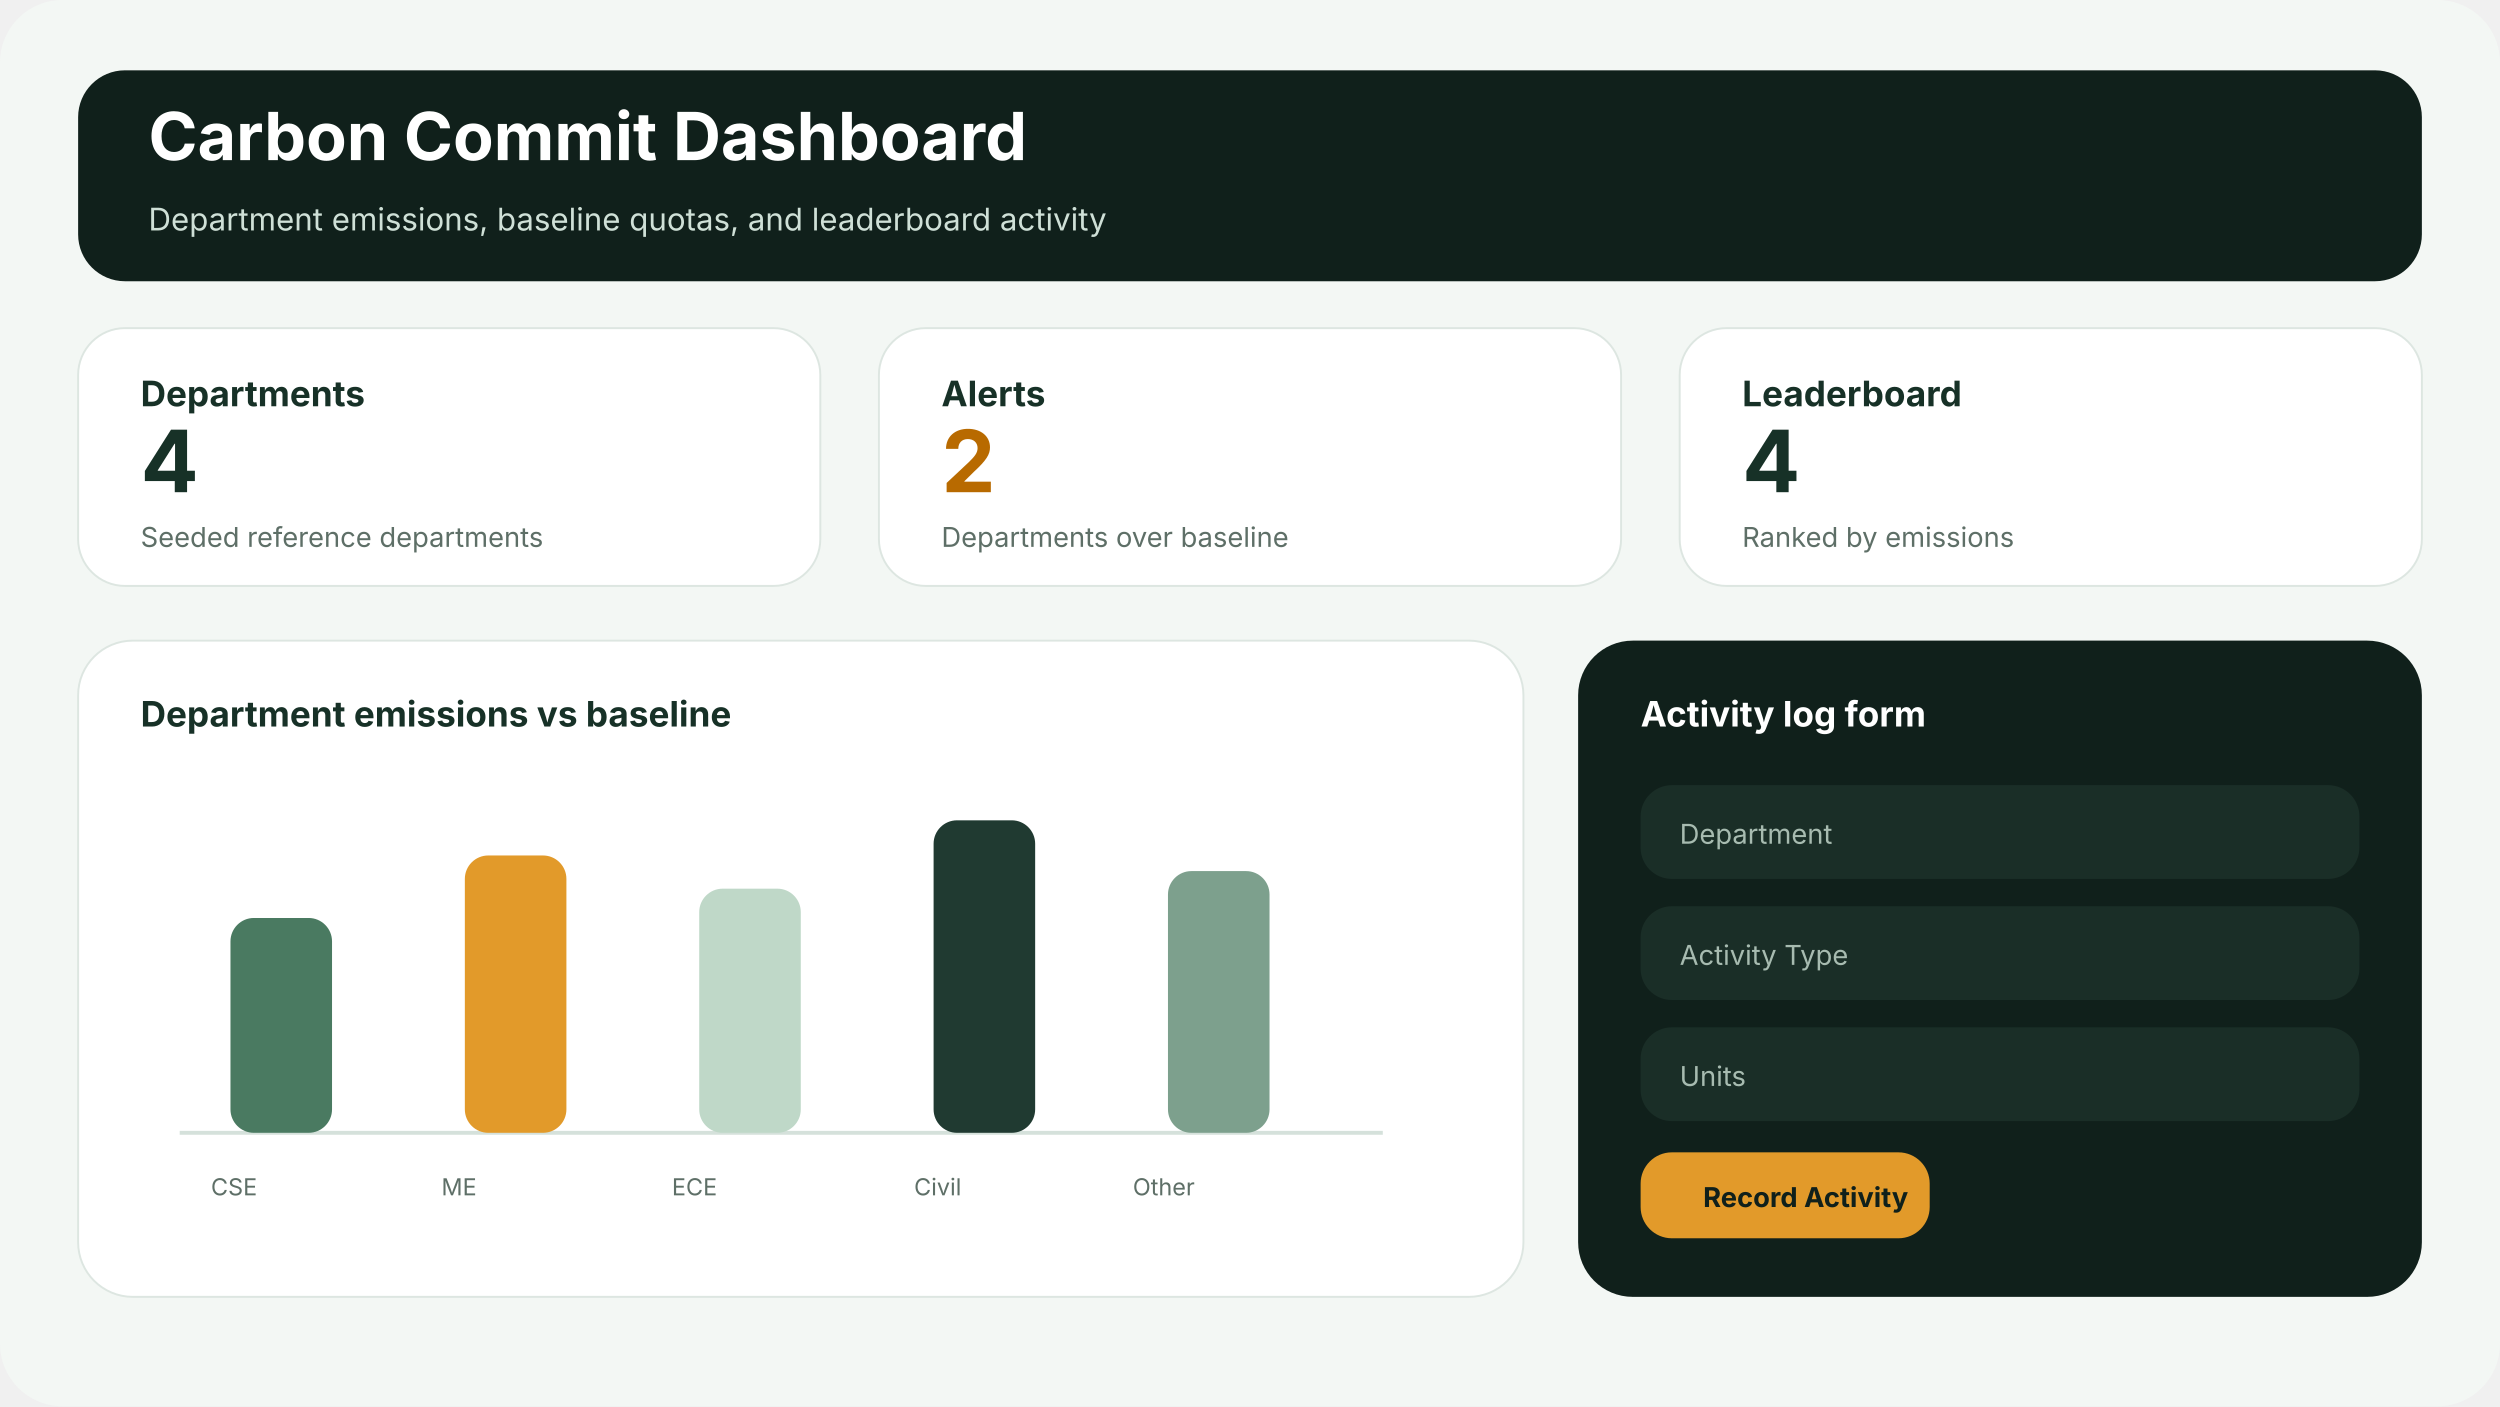
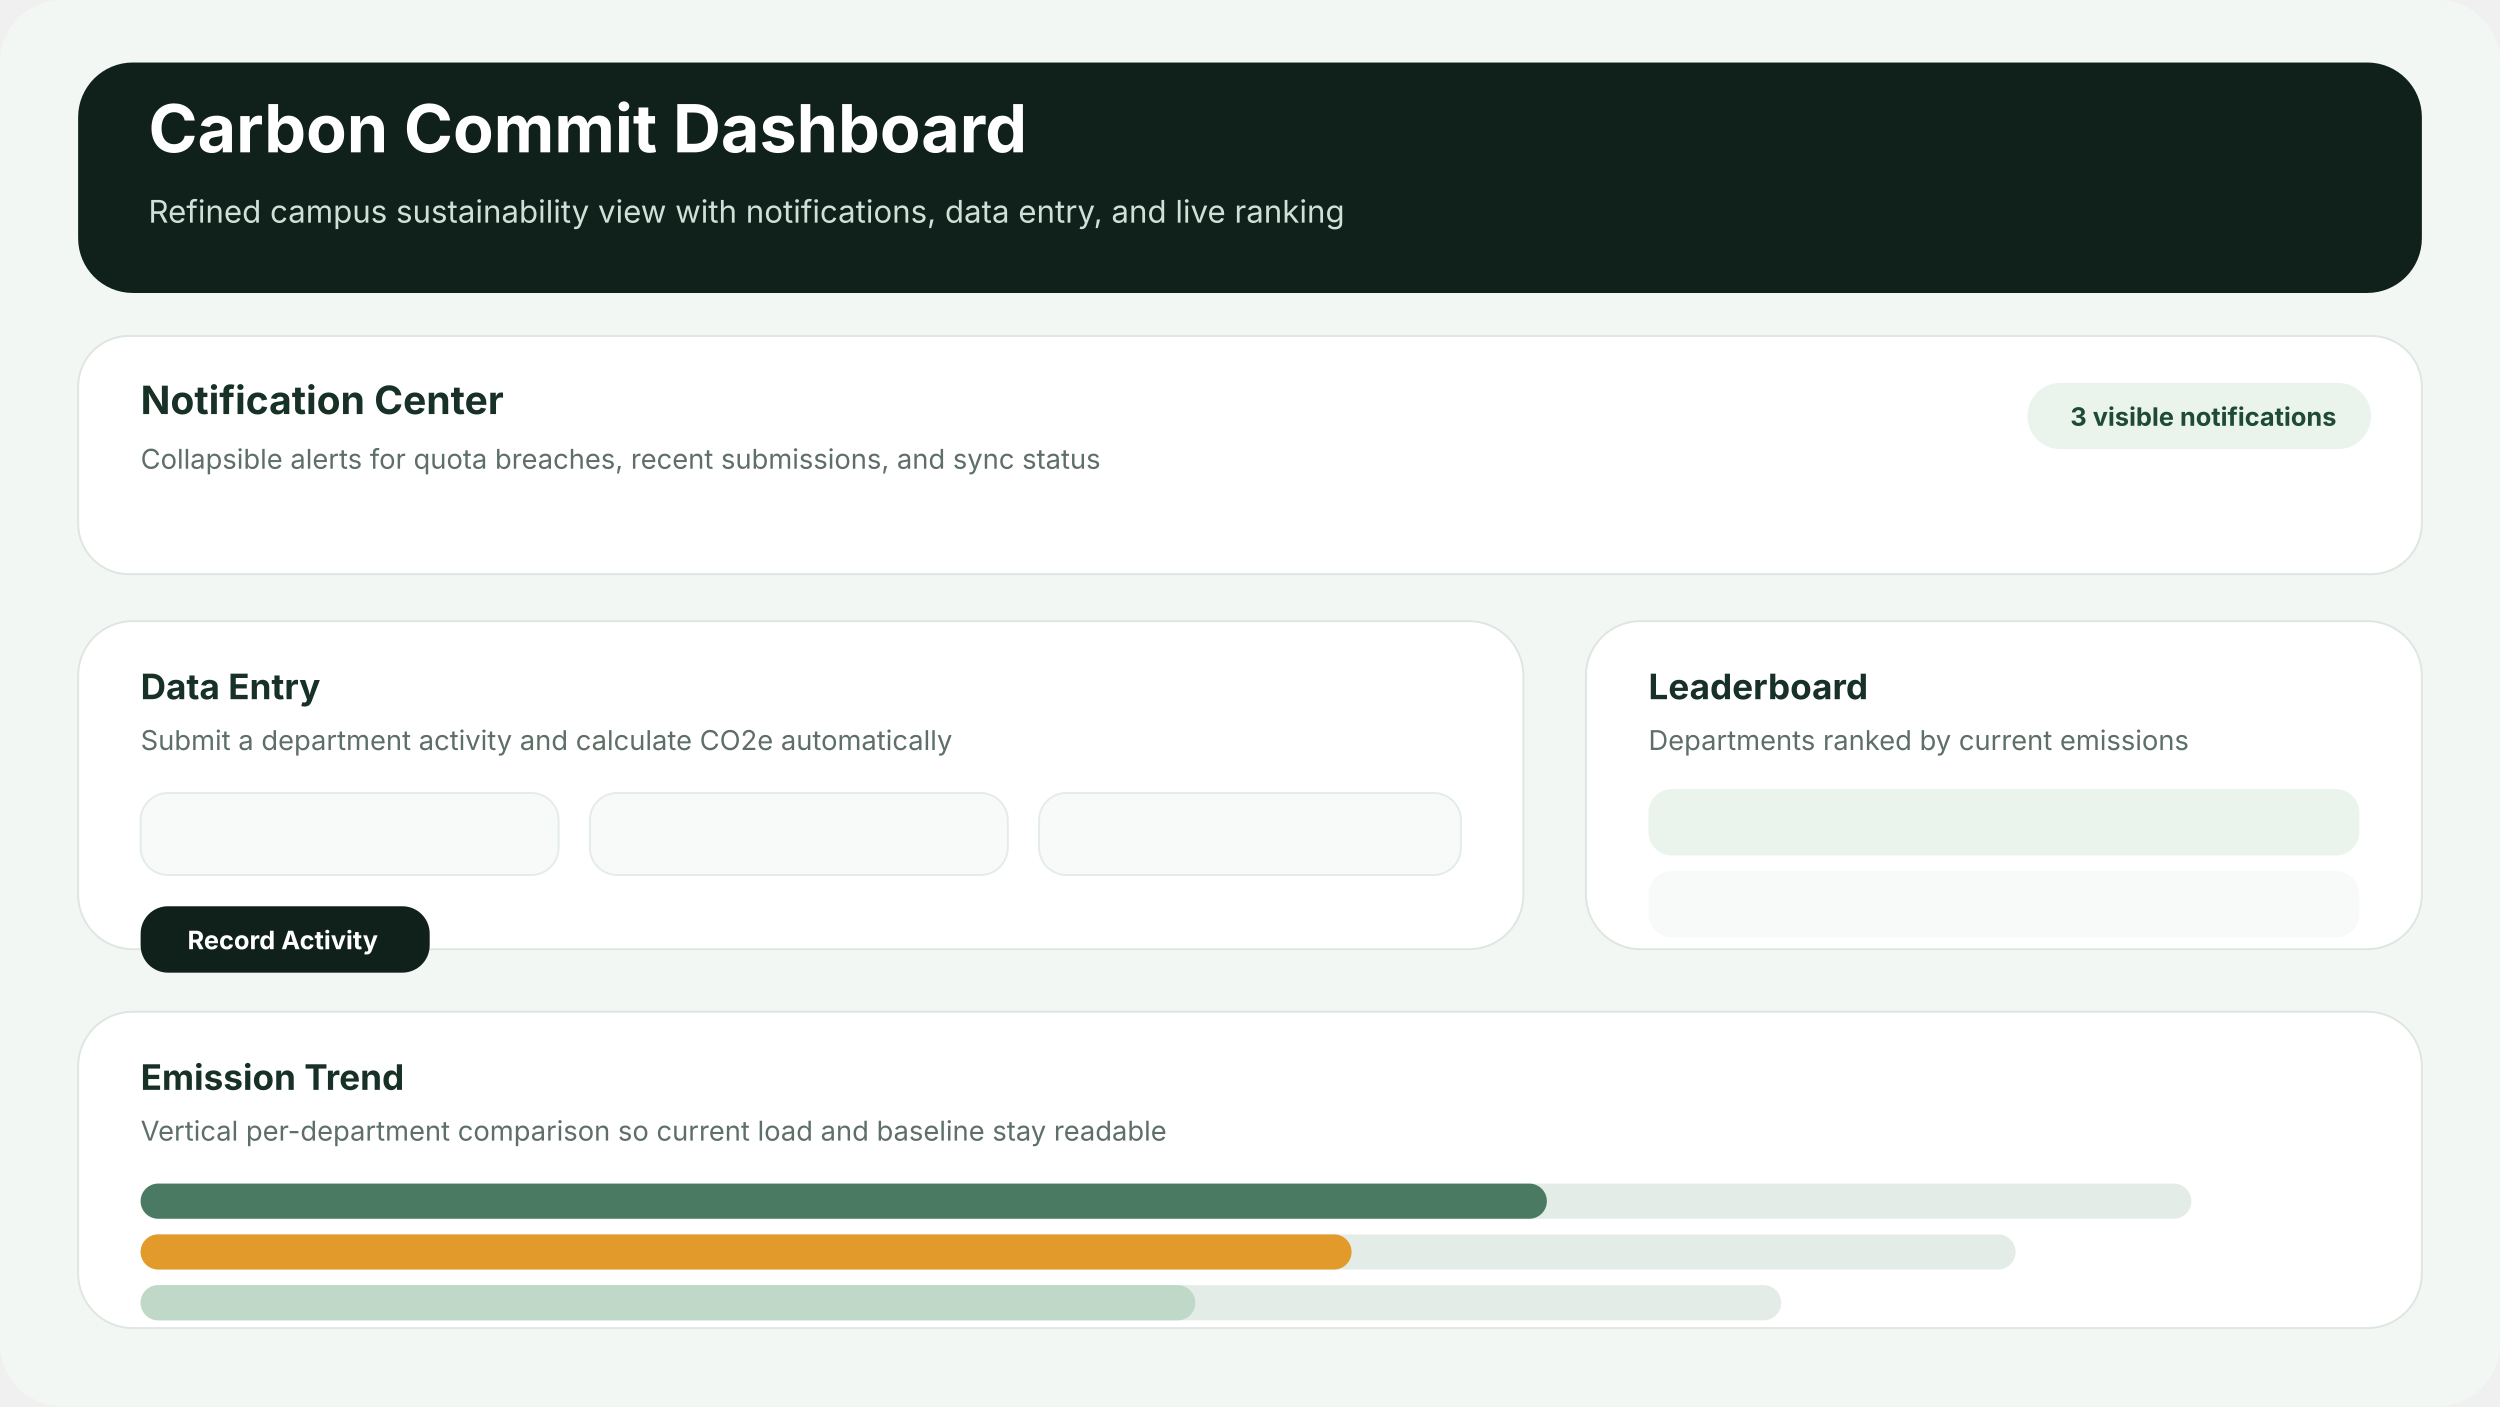
<svg xmlns="http://www.w3.org/2000/svg" width="1280" height="720" viewBox="0 0 1280 720" fill="none">
  <rect width="1280" height="720" rx="32" fill="#F3F7F4" />
-   <rect x="40" y="36" width="1200" height="108" rx="24" fill="#10201B" />
-   <text x="76" y="82" fill="#FFFFFF" font-family="Inter, Arial, sans-serif" font-size="34" font-weight="700">Carbon Commit Dashboard</text>
-   <text x="76" y="118" fill="#CFE0D7" font-family="Inter, Arial, sans-serif" font-size="16">Department emissions, baseline quotas, and leaderboard activity</text>
-   <rect x="40" y="168" width="380" height="132" rx="24" fill="#FFFFFF" stroke="#DDE6E1" />
-   <text x="72" y="208" fill="#173127" font-family="Inter, Arial, sans-serif" font-size="18" font-weight="700">Departments</text>
-   <text x="72" y="252" fill="#173127" font-family="Inter, Arial, sans-serif" font-size="44" font-weight="700">4</text>
-   <text x="72" y="280" fill="#5E6F67" font-family="Inter, Arial, sans-serif" font-size="14">Seeded reference departments</text>
-   <rect x="450" y="168" width="380" height="132" rx="24" fill="#FFFFFF" stroke="#DDE6E1" />
-   <text x="482" y="208" fill="#173127" font-family="Inter, Arial, sans-serif" font-size="18" font-weight="700">Alerts</text>
-   <text x="482" y="252" fill="#B86A00" font-family="Inter, Arial, sans-serif" font-size="44" font-weight="700">2</text>
-   <text x="482" y="280" fill="#5E6F67" font-family="Inter, Arial, sans-serif" font-size="14">Departments over baseline</text>
-   <rect x="860" y="168" width="380" height="132" rx="24" fill="#FFFFFF" stroke="#DDE6E1" />
-   <text x="892" y="208" fill="#173127" font-family="Inter, Arial, sans-serif" font-size="18" font-weight="700">Leaderboard</text>
-   <text x="892" y="252" fill="#173127" font-family="Inter, Arial, sans-serif" font-size="44" font-weight="700">4</text>
-   <text x="892" y="280" fill="#5E6F67" font-family="Inter, Arial, sans-serif" font-size="14">Ranked by emissions</text>
-   <rect x="40" y="328" width="740" height="336" rx="28" fill="#FFFFFF" stroke="#DDE6E1" />
-   <text x="72" y="372" fill="#173127" font-family="Inter, Arial, sans-serif" font-size="18" font-weight="700">Department emissions vs baseline</text>
-   <line x1="92" y1="580" x2="708" y2="580" stroke="#D5E1DB" stroke-width="2" />
-   <rect x="118" y="470" width="52" height="110" rx="12" fill="#4A7A61" />
-   <rect x="238" y="438" width="52" height="142" rx="12" fill="#E29A2A" />
-   <rect x="358" y="455" width="52" height="125" rx="12" fill="#BFD8C8" />
-   <rect x="478" y="420" width="52" height="160" rx="12" fill="#203A31" />
-   <rect x="598" y="446" width="52" height="134" rx="12" fill="#7DA08D" />
-   <text x="108" y="612" fill="#5E6F67" font-family="Inter, Arial, sans-serif" font-size="12">CSE</text>
-   <text x="226" y="612" fill="#5E6F67" font-family="Inter, Arial, sans-serif" font-size="12">ME</text>
-   <text x="344" y="612" fill="#5E6F67" font-family="Inter, Arial, sans-serif" font-size="12">ECE</text>
-   <text x="468" y="612" fill="#5E6F67" font-family="Inter, Arial, sans-serif" font-size="12">Civil</text>
-   <text x="580" y="612" fill="#5E6F67" font-family="Inter, Arial, sans-serif" font-size="12">Other</text>
-   <rect x="808" y="328" width="432" height="336" rx="28" fill="#10201B" />
-   <text x="840" y="372" fill="#FFFFFF" font-family="Inter, Arial, sans-serif" font-size="18" font-weight="700">Activity log form</text>
-   <rect x="840" y="402" width="368" height="48" rx="16" fill="#1A2E27" />
-   <rect x="840" y="464" width="368" height="48" rx="16" fill="#1A2E27" />
-   <rect x="840" y="526" width="368" height="48" rx="16" fill="#1A2E27" />
-   <rect x="840" y="590" width="148" height="44" rx="16" fill="#E29A2A" />
-   <text x="860" y="432" fill="#A7BBB0" font-family="Inter, Arial, sans-serif" font-size="14">Department</text>
-   <text x="860" y="494" fill="#A7BBB0" font-family="Inter, Arial, sans-serif" font-size="14">Activity Type</text>
-   <text x="860" y="556" fill="#A7BBB0" font-family="Inter, Arial, sans-serif" font-size="14">Units</text>
-   <text x="872" y="618" fill="#10201B" font-family="Inter, Arial, sans-serif" font-size="14" font-weight="700">Record Activity</text>
+   <rect x="40" y="32" width="1200" height="118" rx="28" fill="#10201B" />
+   <text x="76" y="78" fill="#FFFFFF" font-family="Inter, Arial, sans-serif" font-size="34" font-weight="700">Carbon Commit Dashboard</text>
+   <text x="76" y="114" fill="#CFE0D7" font-family="Inter, Arial, sans-serif" font-size="16">Refined campus sustainability view with notifications, data entry, and live ranking</text>
+   <rect x="40" y="172" width="1200" height="122" rx="26" fill="#FFFFFF" stroke="#DDE6E1" />
+   <text x="72" y="212" fill="#173127" font-family="Inter, Arial, sans-serif" font-size="20" font-weight="700">Notification Center</text>
+   <text x="72" y="240" fill="#5E6F67" font-family="Inter, Arial, sans-serif" font-size="14">Collapsible alerts for quota breaches, recent submissions, and sync status</text>
+   <rect x="1038" y="196" width="176" height="34" rx="17" fill="#EAF4ED" />
+   <text x="1060" y="218" fill="#1F4B35" font-family="Inter, Arial, sans-serif" font-size="13" font-weight="700">3 visible notifications</text>
+   <rect x="40" y="318" width="740" height="168" rx="28" fill="#FFFFFF" stroke="#DDE6E1" />
+   <text x="72" y="358" fill="#173127" font-family="Inter, Arial, sans-serif" font-size="18" font-weight="700">Data Entry</text>
+   <text x="72" y="384" fill="#5E6F67" font-family="Inter, Arial, sans-serif" font-size="14">Submit a department activity and calculate CO2e automatically</text>
+   <rect x="72" y="406" width="214" height="42" rx="14" fill="#F8FAF9" stroke="#E4ECE7" />
+   <rect x="302" y="406" width="214" height="42" rx="14" fill="#F8FAF9" stroke="#E4ECE7" />
+   <rect x="532" y="406" width="216" height="42" rx="14" fill="#F8FAF9" stroke="#E4ECE7" />
+   <rect x="72" y="464" width="148" height="34" rx="14" fill="#10201B" />
+   <text x="96" y="486" fill="#FFFFFF" font-family="Inter, Arial, sans-serif" font-size="13" font-weight="700">Record Activity</text>
+   <rect x="812" y="318" width="428" height="168" rx="28" fill="#FFFFFF" stroke="#DDE6E1" />
+   <text x="844" y="358" fill="#173127" font-family="Inter, Arial, sans-serif" font-size="18" font-weight="700">Leaderboard</text>
+   <text x="844" y="384" fill="#5E6F67" font-family="Inter, Arial, sans-serif" font-size="14">Departments ranked by current emissions</text>
+   <rect x="844" y="404" width="364" height="34" rx="12" fill="#EAF4ED" />
+   <rect x="844" y="446" width="364" height="34" rx="12" fill="#F8FAF9" />
+   <rect x="40" y="518" width="1200" height="162" rx="28" fill="#FFFFFF" stroke="#DDE6E1" />
+   <text x="72" y="558" fill="#173127" font-family="Inter, Arial, sans-serif" font-size="18" font-weight="700">Emission Trend</text>
+   <text x="72" y="584" fill="#5E6F67" font-family="Inter, Arial, sans-serif" font-size="14">Vertical per-department comparison so current load and baseline stay readable</text>
+   <rect x="72" y="606" width="1050" height="18" rx="9" fill="#E4ECE7" />
+   <rect x="72" y="606" width="720" height="18" rx="9" fill="#4A7A61" />
+   <rect x="72" y="632" width="960" height="18" rx="9" fill="#E4ECE7" />
+   <rect x="72" y="632" width="620" height="18" rx="9" fill="#E29A2A" />
+   <rect x="72" y="658" width="840" height="18" rx="9" fill="#E4ECE7" />
+   <rect x="72" y="658" width="540" height="18" rx="9" fill="#BFD8C8" />
</svg>
